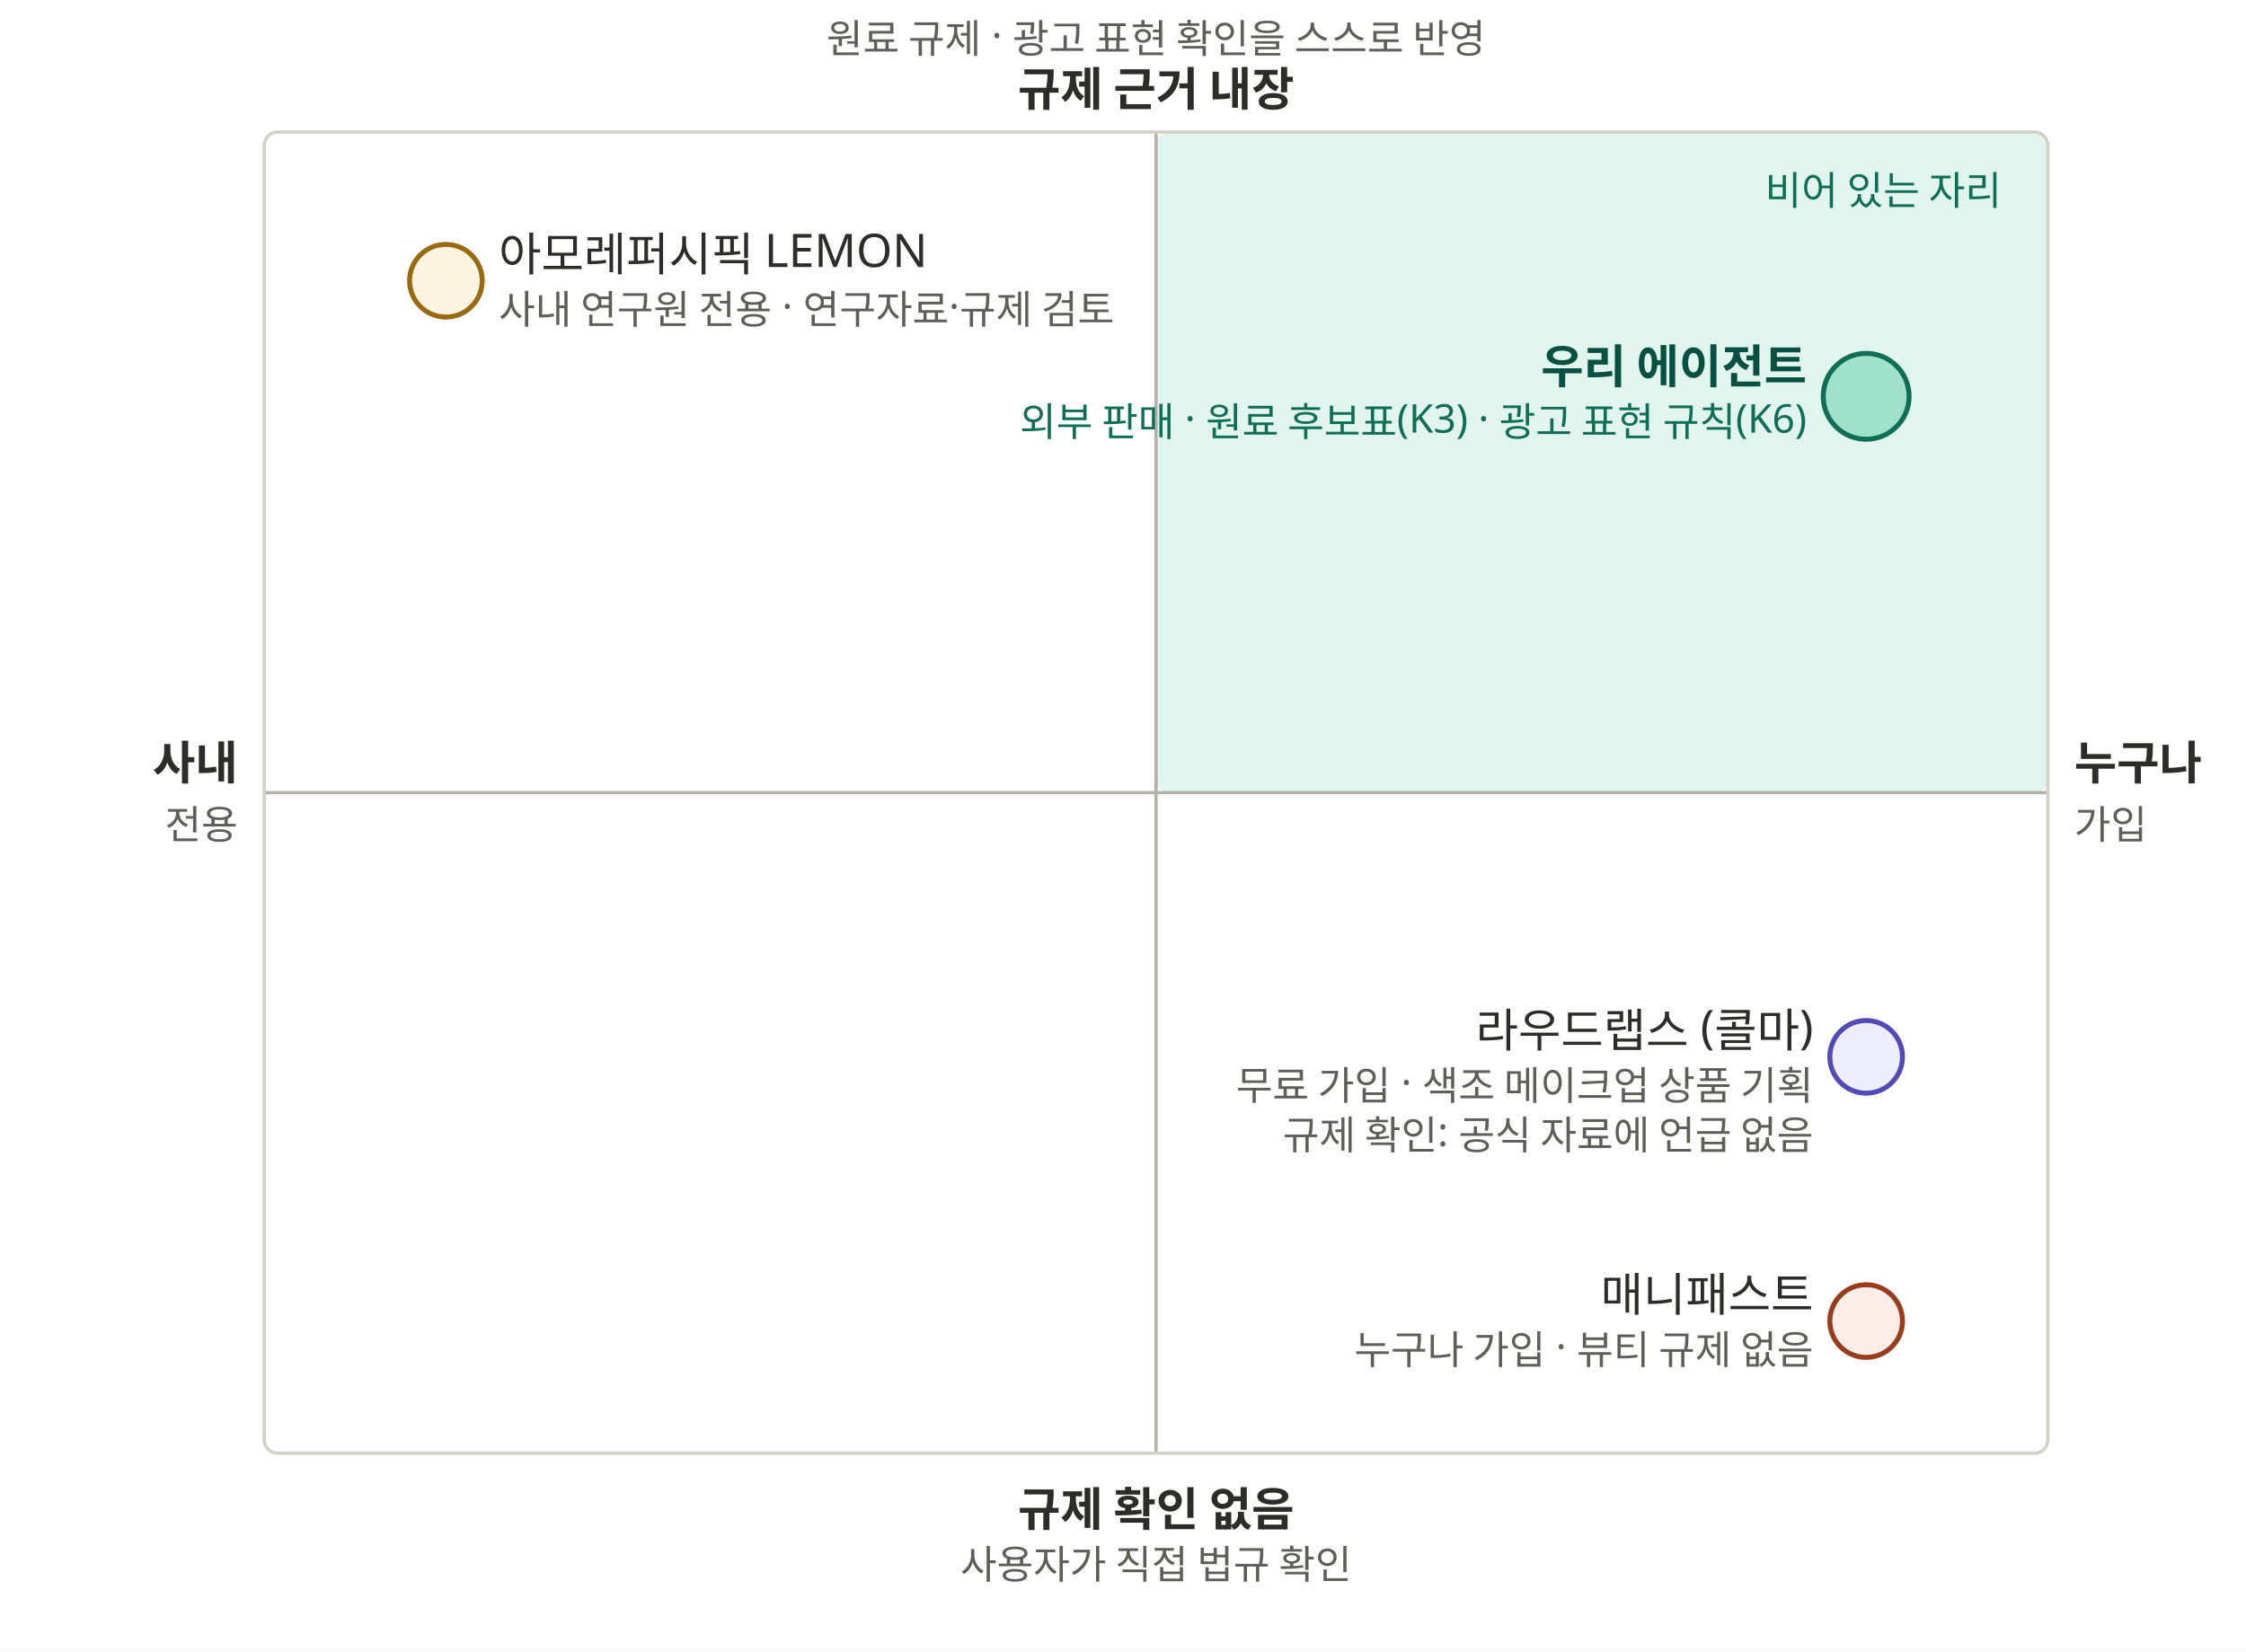
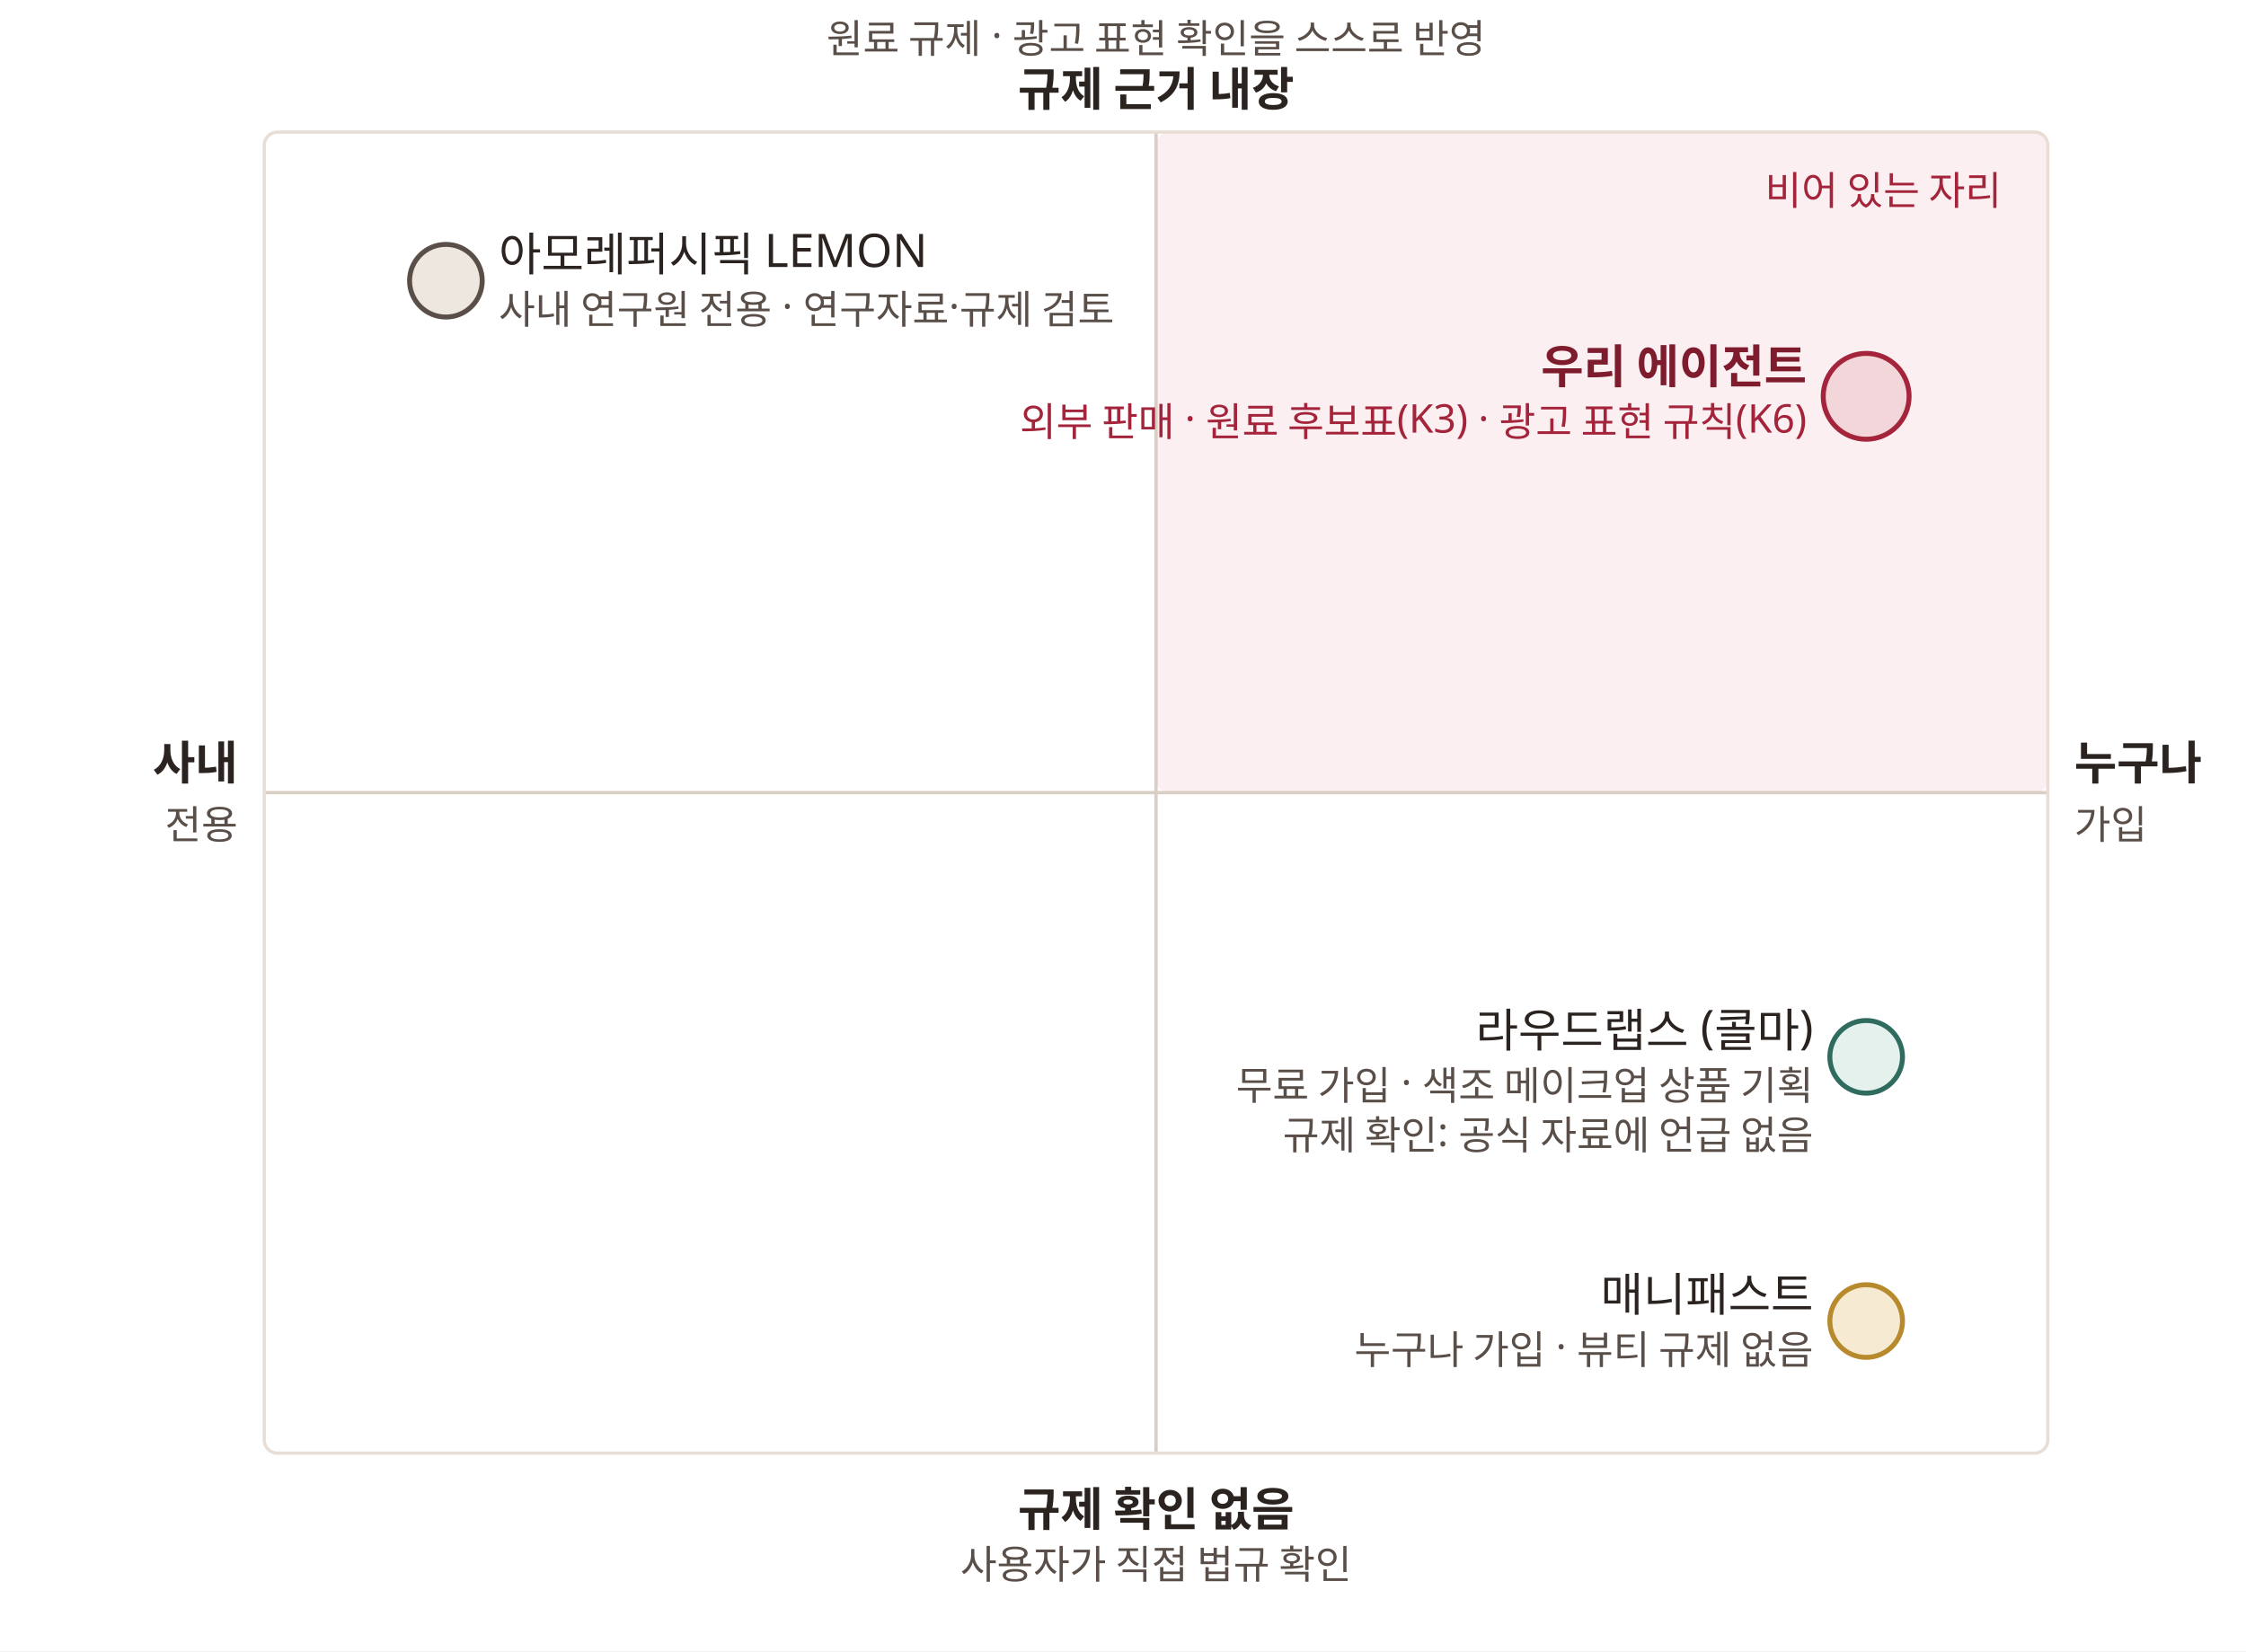
<svg xmlns="http://www.w3.org/2000/svg" viewBox="0 0 680 500" role="img" font-family="'Malgun Gothic','Apple SD Gothic Neo','Noto Sans KR',sans-serif">
  <rect width="680" height="500" fill="#FFFFFF" />
-   <rect x="350" y="40" width="270" height="200" fill="#E1F5EE" rx="4" />
-   <text x="606" y="62" font-size="12" fill="#0F6E56" text-anchor="end">비어 있는 자리</text>
-   <line x1="80" y1="240" x2="620" y2="240" stroke="#B4B2A9" stroke-width="1" />
-   <line x1="350" y1="40" x2="350" y2="440" stroke="#B4B2A9" stroke-width="1" />
-   <rect x="80" y="40" width="540" height="400" fill="none" stroke="#D3D1C7" stroke-width="1" rx="4" />
-   <text x="350" y="16" font-size="12" fill="#5F5E5A" text-anchor="middle">원료 규제 · 광고 표현 확인을 스스로 반영</text>
-   <text x="350" y="32" font-size="14" font-weight="bold" fill="#2C2C2A" text-anchor="middle">규제 근거 내장</text>
-   <text x="350" y="462" font-size="14" font-weight="bold" fill="#2C2C2A" text-anchor="middle">규제 확인 없음</text>
-   <text x="350" y="478" font-size="12" fill="#5F5E5A" text-anchor="middle">사용자가 직접 법규 확인</text>
-   <text x="72" y="236" font-size="14" font-weight="bold" fill="#2C2C2A" text-anchor="end">사내</text>
-   <text x="72" y="254" font-size="12" fill="#5F5E5A" text-anchor="end">전용</text>
-   <text x="628" y="236" font-size="14" font-weight="bold" fill="#2C2C2A">누구나</text>
-   <text x="628" y="254" font-size="12" fill="#5F5E5A">가입</text>
-   <circle cx="135" cy="85" r="11" fill="#FDF3E1" stroke="#9A6A12" stroke-width="1.5" />
-   <text x="151" y="82" font-size="14" fill="#2C2C2A">아모레퍼시픽 LEMON</text>
-   <text x="151" y="98" font-size="12" fill="#5F5E5A">사내 연구원 전용 · 연구자료·규제 검토</text>
-   <circle cx="565" cy="320" r="11" fill="#EEEDFE" stroke="#534AB7" stroke-width="1.5" />
-   <text x="549" y="317" font-size="14" fill="#2C2C2A" text-anchor="end">라우드랩스 (콜마)</text>
-   <text x="549" y="333" font-size="12" fill="#5F5E5A" text-anchor="end">무료 가입 · 색조 메이크업 상품 기획</text>
-   <text x="549" y="348" font-size="12" fill="#5F5E5A" text-anchor="end">규제 확인: 공식 자료에 언급 없음</text>
-   <circle cx="565" cy="400" r="11" fill="#FAECE7" stroke="#993C1D" stroke-width="1.5" />
-   <text x="549" y="397" font-size="14" fill="#2C2C2A" text-anchor="end">매니패스트</text>
-   <text x="549" y="413" font-size="12" fill="#5F5E5A" text-anchor="end">누구나 가입 · 뷰티 규제 없음</text>
-   <circle cx="565" cy="120" r="13" fill="#9FE1CB" stroke="#0F6E56" stroke-width="1.5" />
-   <text x="547" y="116" font-size="14" font-weight="bold" fill="#085041" text-anchor="end">우리 에이전트</text>
-   <text x="547" y="132" font-size="12" fill="#0F6E56" text-anchor="end">외부 판매 · 원료 후보표(K3) · 광고 표현 규칙(K6)</text>
+   <rect x="350" y="40" width="270" height="200" fill="#FBEFF1" rx="4" />
+   <text x="606" y="62" font-size="12" fill="#A3243B" text-anchor="end">비어 있는 자리</text>
+   <line x1="80" y1="240" x2="620" y2="240" stroke="#D9CEC4" stroke-width="1" />
+   <line x1="350" y1="40" x2="350" y2="440" stroke="#D9CEC4" stroke-width="1" />
+   <rect x="80" y="40" width="540" height="400" fill="none" stroke="#E8DED6" stroke-width="1" rx="4" />
+   <text x="350" y="16" font-size="12" fill="#5A4E48" text-anchor="middle">원료 규제 · 광고 표현 확인을 스스로 반영</text>
+   <text x="350" y="32" font-size="14" font-weight="bold" fill="#2A2320" text-anchor="middle">규제 근거 내장</text>
+   <text x="350" y="462" font-size="14" font-weight="bold" fill="#2A2320" text-anchor="middle">규제 확인 없음</text>
+   <text x="350" y="478" font-size="12" fill="#5A4E48" text-anchor="middle">사용자가 직접 법규 확인</text>
+   <text x="72" y="236" font-size="14" font-weight="bold" fill="#2A2320" text-anchor="end">사내</text>
+   <text x="72" y="254" font-size="12" fill="#5A4E48" text-anchor="end">전용</text>
+   <text x="628" y="236" font-size="14" font-weight="bold" fill="#2A2320">누구나</text>
+   <text x="628" y="254" font-size="12" fill="#5A4E48">가입</text>
+   <circle cx="135" cy="85" r="11" fill="#EEE7E0" stroke="#5A4E48" stroke-width="1.5" />
+   <text x="151" y="82" font-size="14" fill="#2A2320">아모레퍼시픽 LEMON</text>
+   <text x="151" y="98" font-size="12" fill="#5A4E48">사내 연구원 전용 · 연구자료·규제 검토</text>
+   <circle cx="565" cy="320" r="11" fill="#E4F1EC" stroke="#2F6B5E" stroke-width="1.5" />
+   <text x="549" y="317" font-size="14" fill="#2A2320" text-anchor="end">라우드랩스 (콜마)</text>
+   <text x="549" y="333" font-size="12" fill="#5A4E48" text-anchor="end">무료 가입 · 색조 메이크업 상품 기획</text>
+   <text x="549" y="348" font-size="12" fill="#5A4E48" text-anchor="end">규제 확인: 공식 자료에 언급 없음</text>
+   <circle cx="565" cy="400" r="11" fill="#F6EBD2" stroke="#B88A2E" stroke-width="1.5" />
+   <text x="549" y="397" font-size="14" fill="#2A2320" text-anchor="end">매니패스트</text>
+   <text x="549" y="413" font-size="12" fill="#5A4E48" text-anchor="end">누구나 가입 · 뷰티 규제 없음</text>
+   <circle cx="565" cy="120" r="13" fill="#F3D6DA" stroke="#A3243B" stroke-width="1.5" />
+   <text x="547" y="116" font-size="14" font-weight="bold" fill="#7E1C2E" text-anchor="end">우리 에이전트</text>
+   <text x="547" y="132" font-size="12" fill="#A3243B" text-anchor="end">외부 판매 · 원료 후보표(K3) · 광고 표현 규칙(K6)</text>
</svg>
